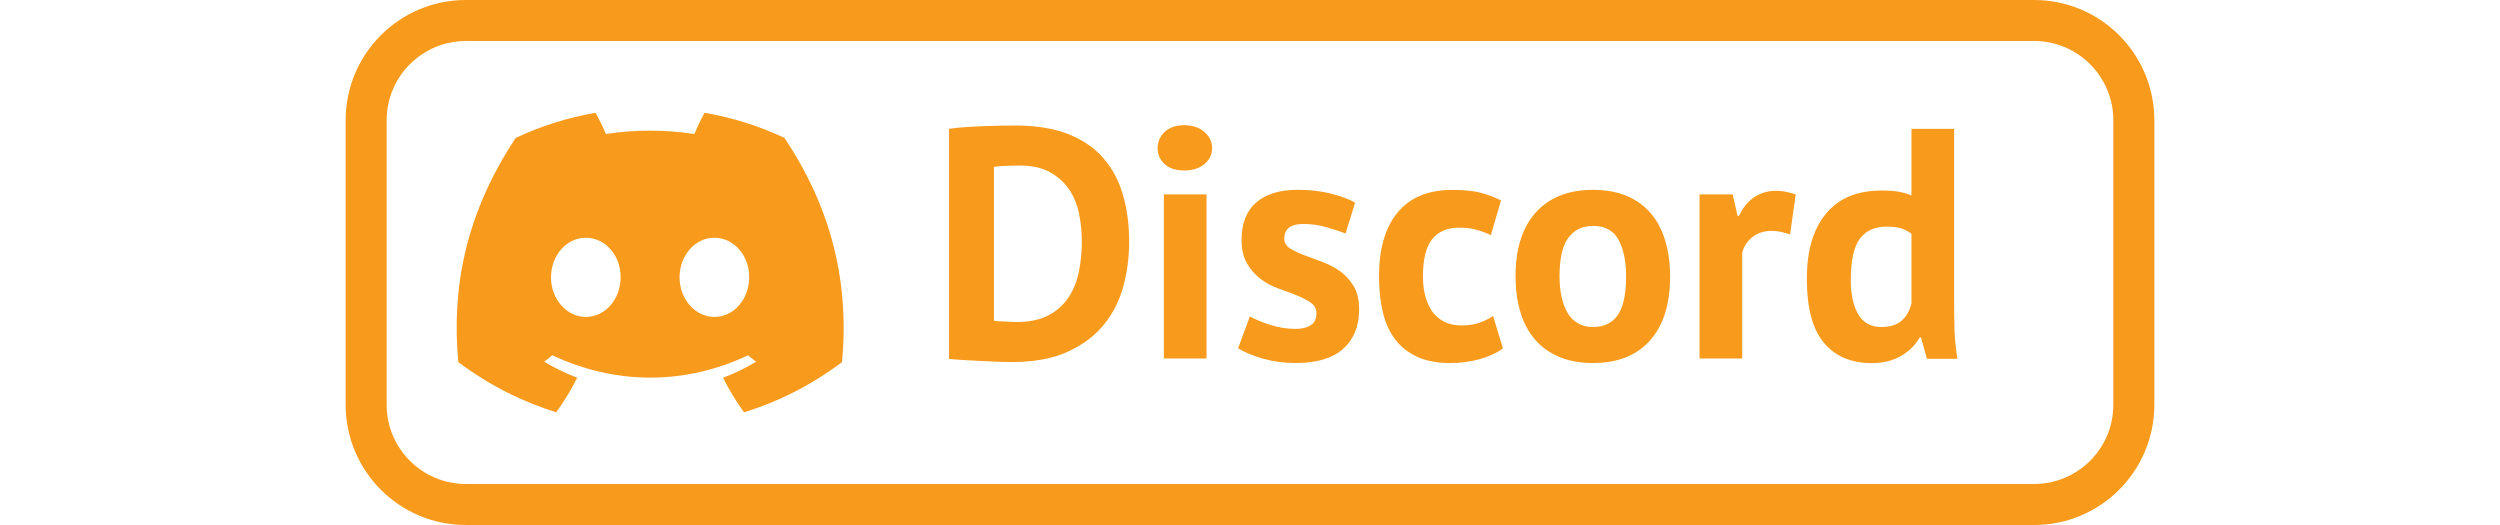
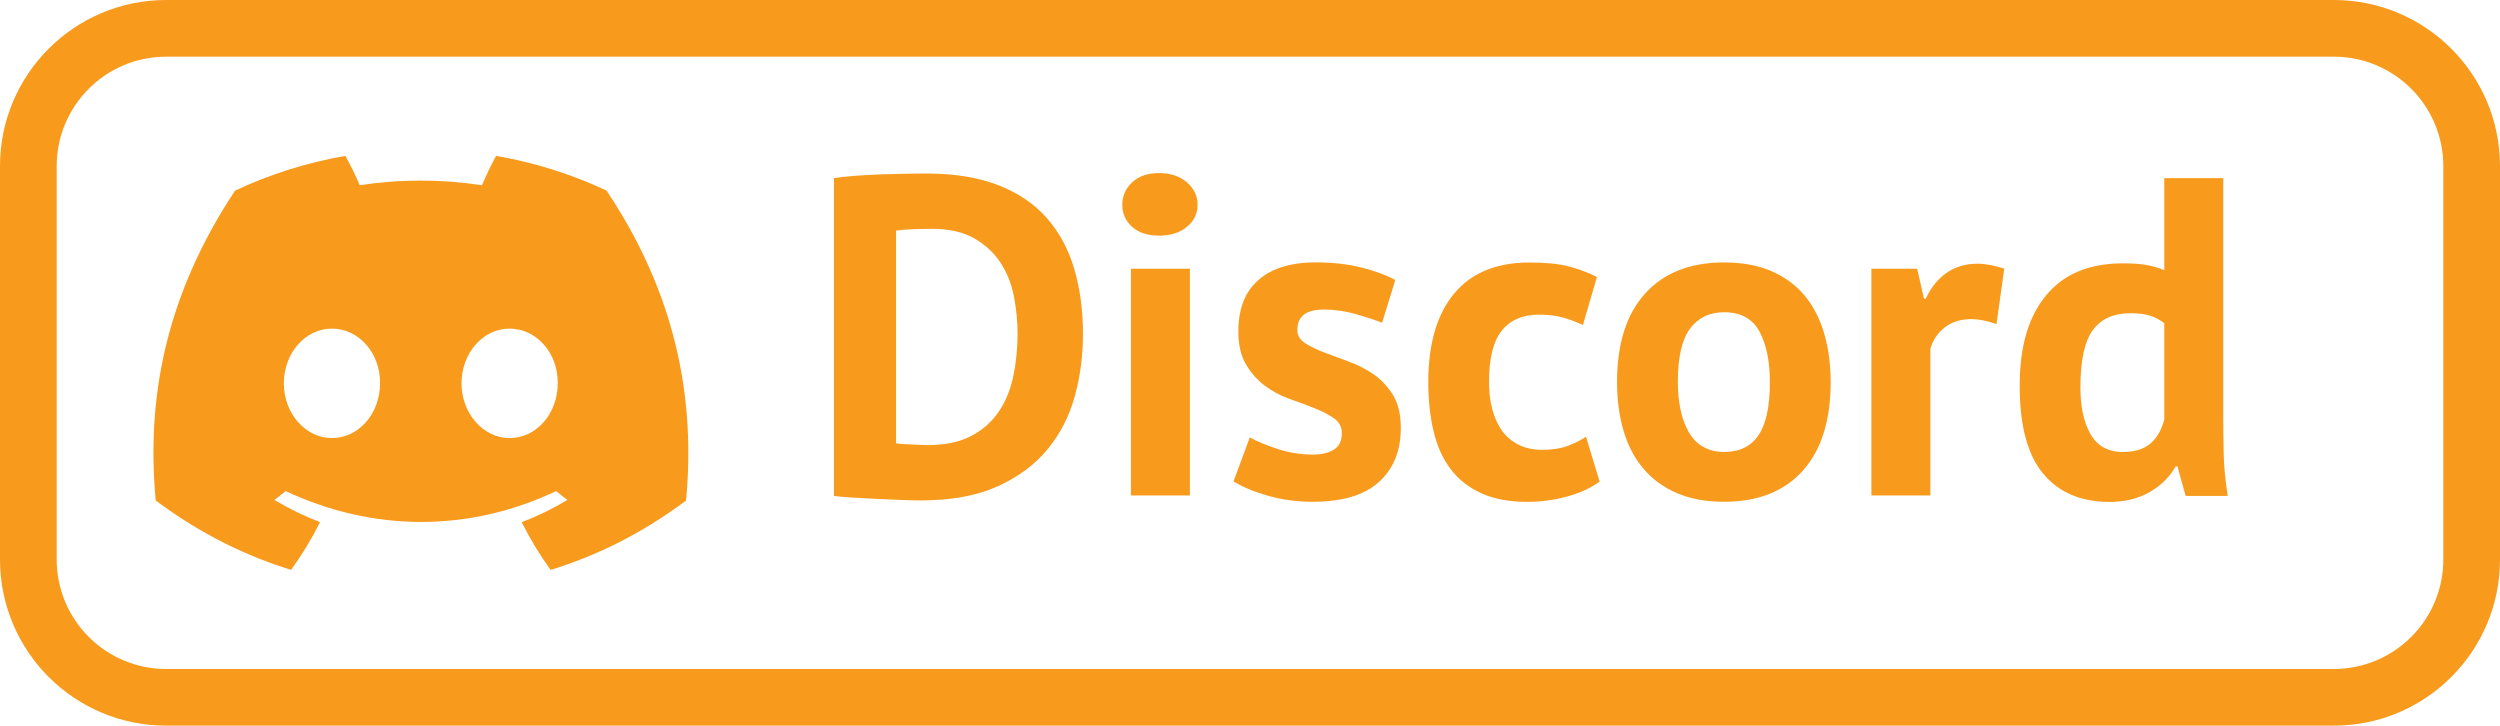
- <svg xmlns="http://www.w3.org/2000/svg" id="Layer_2" data-name="Layer 2" width="300" height="63" viewBox="0 0 352.85 102.42">
+ <svg xmlns="http://www.w3.org/2000/svg" id="Layer_2" data-name="Layer 2" height="52" viewBox="0 0 352.85 102.42">
  <defs>
    <style>
      .cls-1 {
        fill: #f89a1c;
      }

      .cls-2 {
        fill: none;
        stroke: #f89a1c;
        stroke-miterlimit: 10;
        stroke-width: 8px;
      }
    </style>
  </defs>
  <g id="Layer_4" data-name="Layer 4">
    <rect class="cls-2" x="4" y="4" width="344.85" height="94.42" rx="19.46" ry="19.46" />
    <g>
      <path class="cls-1" d="M117.7,25.13c.9-.13,1.91-.23,3.04-.32,1.13-.08,2.29-.15,3.49-.19,1.19-.04,2.36-.07,3.49-.1,1.13-.02,2.14-.03,3.04-.03,3.97,0,7.36,.56,10.18,1.66,2.82,1.11,5.1,2.67,6.85,4.67,1.75,2.01,3.03,4.39,3.84,7.17,.81,2.77,1.22,5.82,1.22,9.15,0,3.03-.38,5.95-1.15,8.77-.77,2.82-2.05,5.31-3.84,7.49-1.79,2.18-4.15,3.93-7.07,5.25-2.92,1.32-6.54,1.98-10.85,1.98-.68,0-1.59-.02-2.72-.06-1.13-.04-2.3-.1-3.52-.16-1.22-.06-2.38-.13-3.49-.19-1.11-.06-1.94-.14-2.5-.22V25.13Zm13.76,7.17c-.94,0-1.89,.02-2.85,.06-.96,.04-1.67,.11-2.14,.19v30.02c.17,.04,.46,.08,.86,.1,.4,.02,.84,.04,1.31,.06,.47,.02,.92,.04,1.34,.06,.43,.02,.75,.03,.96,.03,2.47,0,4.53-.44,6.18-1.31,1.64-.87,2.94-2.04,3.9-3.49,.96-1.45,1.63-3.12,2.02-5.02,.38-1.9,.58-3.85,.58-5.86,0-1.75-.17-3.51-.51-5.28-.34-1.77-.97-3.36-1.89-4.77-.92-1.41-2.17-2.56-3.74-3.46-1.58-.9-3.58-1.34-6.02-1.34Z" />
      <path class="cls-1" d="M158.4,28.91c0-1.24,.46-2.29,1.38-3.17,.92-.87,2.19-1.31,3.81-1.31s2.93,.44,3.94,1.31c1,.88,1.5,1.93,1.5,3.17s-.5,2.27-1.5,3.1c-1,.83-2.31,1.25-3.94,1.25s-2.89-.42-3.81-1.25c-.92-.83-1.38-1.87-1.38-3.1Zm1.22,9.02h8.32v32h-8.32V37.93Z" />
      <path class="cls-1" d="M189.38,61.1c0-.85-.36-1.54-1.09-2.05-.73-.51-1.62-.98-2.69-1.41-1.07-.43-2.24-.86-3.52-1.31-1.28-.45-2.45-1.07-3.52-1.86-1.07-.79-1.96-1.79-2.69-3.01-.73-1.22-1.09-2.78-1.09-4.7,0-3.16,.94-5.57,2.82-7.23,1.88-1.66,4.59-2.5,8.13-2.5,2.43,0,4.63,.26,6.59,.77,1.96,.51,3.5,1.09,4.61,1.73l-1.86,6.02c-.98-.38-2.22-.79-3.71-1.22-1.49-.43-3.01-.64-4.54-.64-2.48,0-3.71,.96-3.71,2.88,0,.77,.36,1.39,1.09,1.86,.73,.47,1.62,.91,2.69,1.31,1.07,.41,2.24,.84,3.52,1.31,1.28,.47,2.45,1.08,3.52,1.82,1.07,.75,1.96,1.72,2.69,2.91,.73,1.19,1.09,2.73,1.09,4.61,0,3.24-1.03,5.79-3.1,7.65-2.07,1.86-5.17,2.78-9.31,2.78-2.26,0-4.38-.29-6.37-.86s-3.6-1.25-4.83-2.02l2.3-6.21c.98,.56,2.28,1.1,3.9,1.63,1.62,.53,3.28,.8,4.99,.8,1.24,0,2.23-.23,2.98-.7,.75-.47,1.12-1.26,1.12-2.37Z" />
      <path class="cls-1" d="M225.79,67.95c-1.28,.94-2.83,1.65-4.64,2.14s-3.68,.74-5.6,.74c-2.56,0-4.73-.41-6.5-1.22-1.77-.81-3.21-1.95-4.32-3.42-1.11-1.47-1.91-3.25-2.4-5.34-.49-2.09-.74-4.39-.74-6.91,0-5.42,1.22-9.59,3.65-12.51,2.43-2.92,5.97-4.38,10.62-4.38,2.35,0,4.23,.19,5.66,.58,1.43,.38,2.72,.88,3.87,1.47l-1.98,6.78c-.98-.47-1.95-.83-2.91-1.09s-2.06-.38-3.3-.38c-2.3,0-4.05,.76-5.25,2.27-1.2,1.51-1.79,3.94-1.79,7.26,0,1.37,.15,2.62,.45,3.78,.3,1.15,.75,2.15,1.34,3.01,.6,.85,1.38,1.53,2.34,2.02,.96,.49,2.08,.74,3.36,.74,1.41,0,2.6-.18,3.58-.54,.98-.36,1.86-.8,2.62-1.31l1.92,6.34Z" />
      <path class="cls-1" d="M228.23,53.93c0-5.42,1.32-9.59,3.97-12.51,2.65-2.92,6.36-4.38,11.14-4.38,2.56,0,4.78,.41,6.66,1.22,1.88,.81,3.43,1.95,4.67,3.42,1.24,1.47,2.16,3.25,2.78,5.34,.62,2.09,.93,4.4,.93,6.91,0,5.42-1.31,9.59-3.94,12.51-2.62,2.92-6.33,4.38-11.1,4.38-2.56,0-4.78-.41-6.66-1.22-1.88-.81-3.45-1.95-4.7-3.42-1.26-1.47-2.2-3.25-2.82-5.34-.62-2.09-.93-4.39-.93-6.91Zm8.58,0c0,1.41,.13,2.71,.38,3.9s.64,2.24,1.15,3.14c.51,.9,1.18,1.59,2.02,2.08,.83,.49,1.82,.74,2.98,.74,2.18,0,3.8-.79,4.86-2.37,1.07-1.58,1.6-4.07,1.6-7.49,0-2.94-.49-5.32-1.47-7.14-.98-1.81-2.65-2.72-4.99-2.72-2.05,0-3.65,.77-4.8,2.3-1.15,1.54-1.73,4.05-1.73,7.55Z" />
      <path class="cls-1" d="M281.79,45.74c-1.32-.47-2.52-.7-3.58-.7-1.49,0-2.74,.4-3.74,1.18-1,.79-1.68,1.8-2.02,3.04v20.67h-8.32V37.93h6.46l.96,4.22h.26c.72-1.58,1.71-2.79,2.94-3.65,1.24-.85,2.69-1.28,4.35-1.28,1.11,0,2.37,.24,3.78,.7l-1.09,7.81Z" />
      <path class="cls-1" d="M313.79,58.67c0,1.79,.02,3.58,.06,5.38,.04,1.79,.23,3.78,.58,5.95h-5.95l-1.15-4.16h-.26c-.85,1.49-2.08,2.7-3.68,3.62-1.6,.92-3.49,1.38-5.66,1.38-4.01,0-7.13-1.32-9.34-3.97-2.22-2.64-3.33-6.78-3.33-12.42s1.24-9.71,3.71-12.74c2.47-3.03,6.1-4.54,10.88-4.54,1.32,0,2.41,.07,3.26,.22,.85,.15,1.71,.39,2.56,.74v-12.99h8.32V58.67Zm-14.14,5.12c1.62,0,2.9-.39,3.84-1.18,.94-.79,1.6-1.93,1.98-3.42v-13.57c-.6-.47-1.26-.82-1.98-1.06-.73-.23-1.66-.35-2.82-.35-2.35,0-4.11,.79-5.28,2.37-1.17,1.58-1.76,4.29-1.76,8.13,0,2.73,.48,4.93,1.44,6.59s2.49,2.5,4.58,2.5Z" />
    </g>
    <path class="cls-1" d="M85.59,26.89c-4.89-2.29-10.11-3.95-15.57-4.89-.67,1.21-1.45,2.84-1.99,4.14-5.81-.87-11.56-.87-17.26,0-.54-1.3-1.34-2.93-2.02-4.14-5.47,.95-10.7,2.61-15.58,4.91-9.86,14.89-12.53,29.42-11.19,43.73,6.54,4.88,12.87,7.85,19.1,9.79,1.54-2.12,2.91-4.37,4.09-6.74-2.25-.85-4.41-1.91-6.44-3.13,.54-.4,1.07-.82,1.58-1.25,12.42,5.81,25.91,5.81,38.19,0,.52,.43,1.04,.85,1.58,1.25-2.04,1.23-4.2,2.29-6.45,3.14,1.18,2.36,2.55,4.62,4.09,6.74,6.23-1.94,12.57-4.91,19.11-9.79,1.57-16.6-2.68-30.99-11.22-43.74ZM46.85,61.83c-3.73,0-6.79-3.48-6.79-7.72s2.99-7.73,6.79-7.73,6.85,3.48,6.79,7.73c0,4.24-2.99,7.72-6.79,7.72Zm25.08,0c-3.73,0-6.79-3.48-6.79-7.72s2.99-7.73,6.79-7.73,6.85,3.48,6.79,7.73c0,4.24-2.99,7.72-6.79,7.72Z" />
  </g>
</svg>
